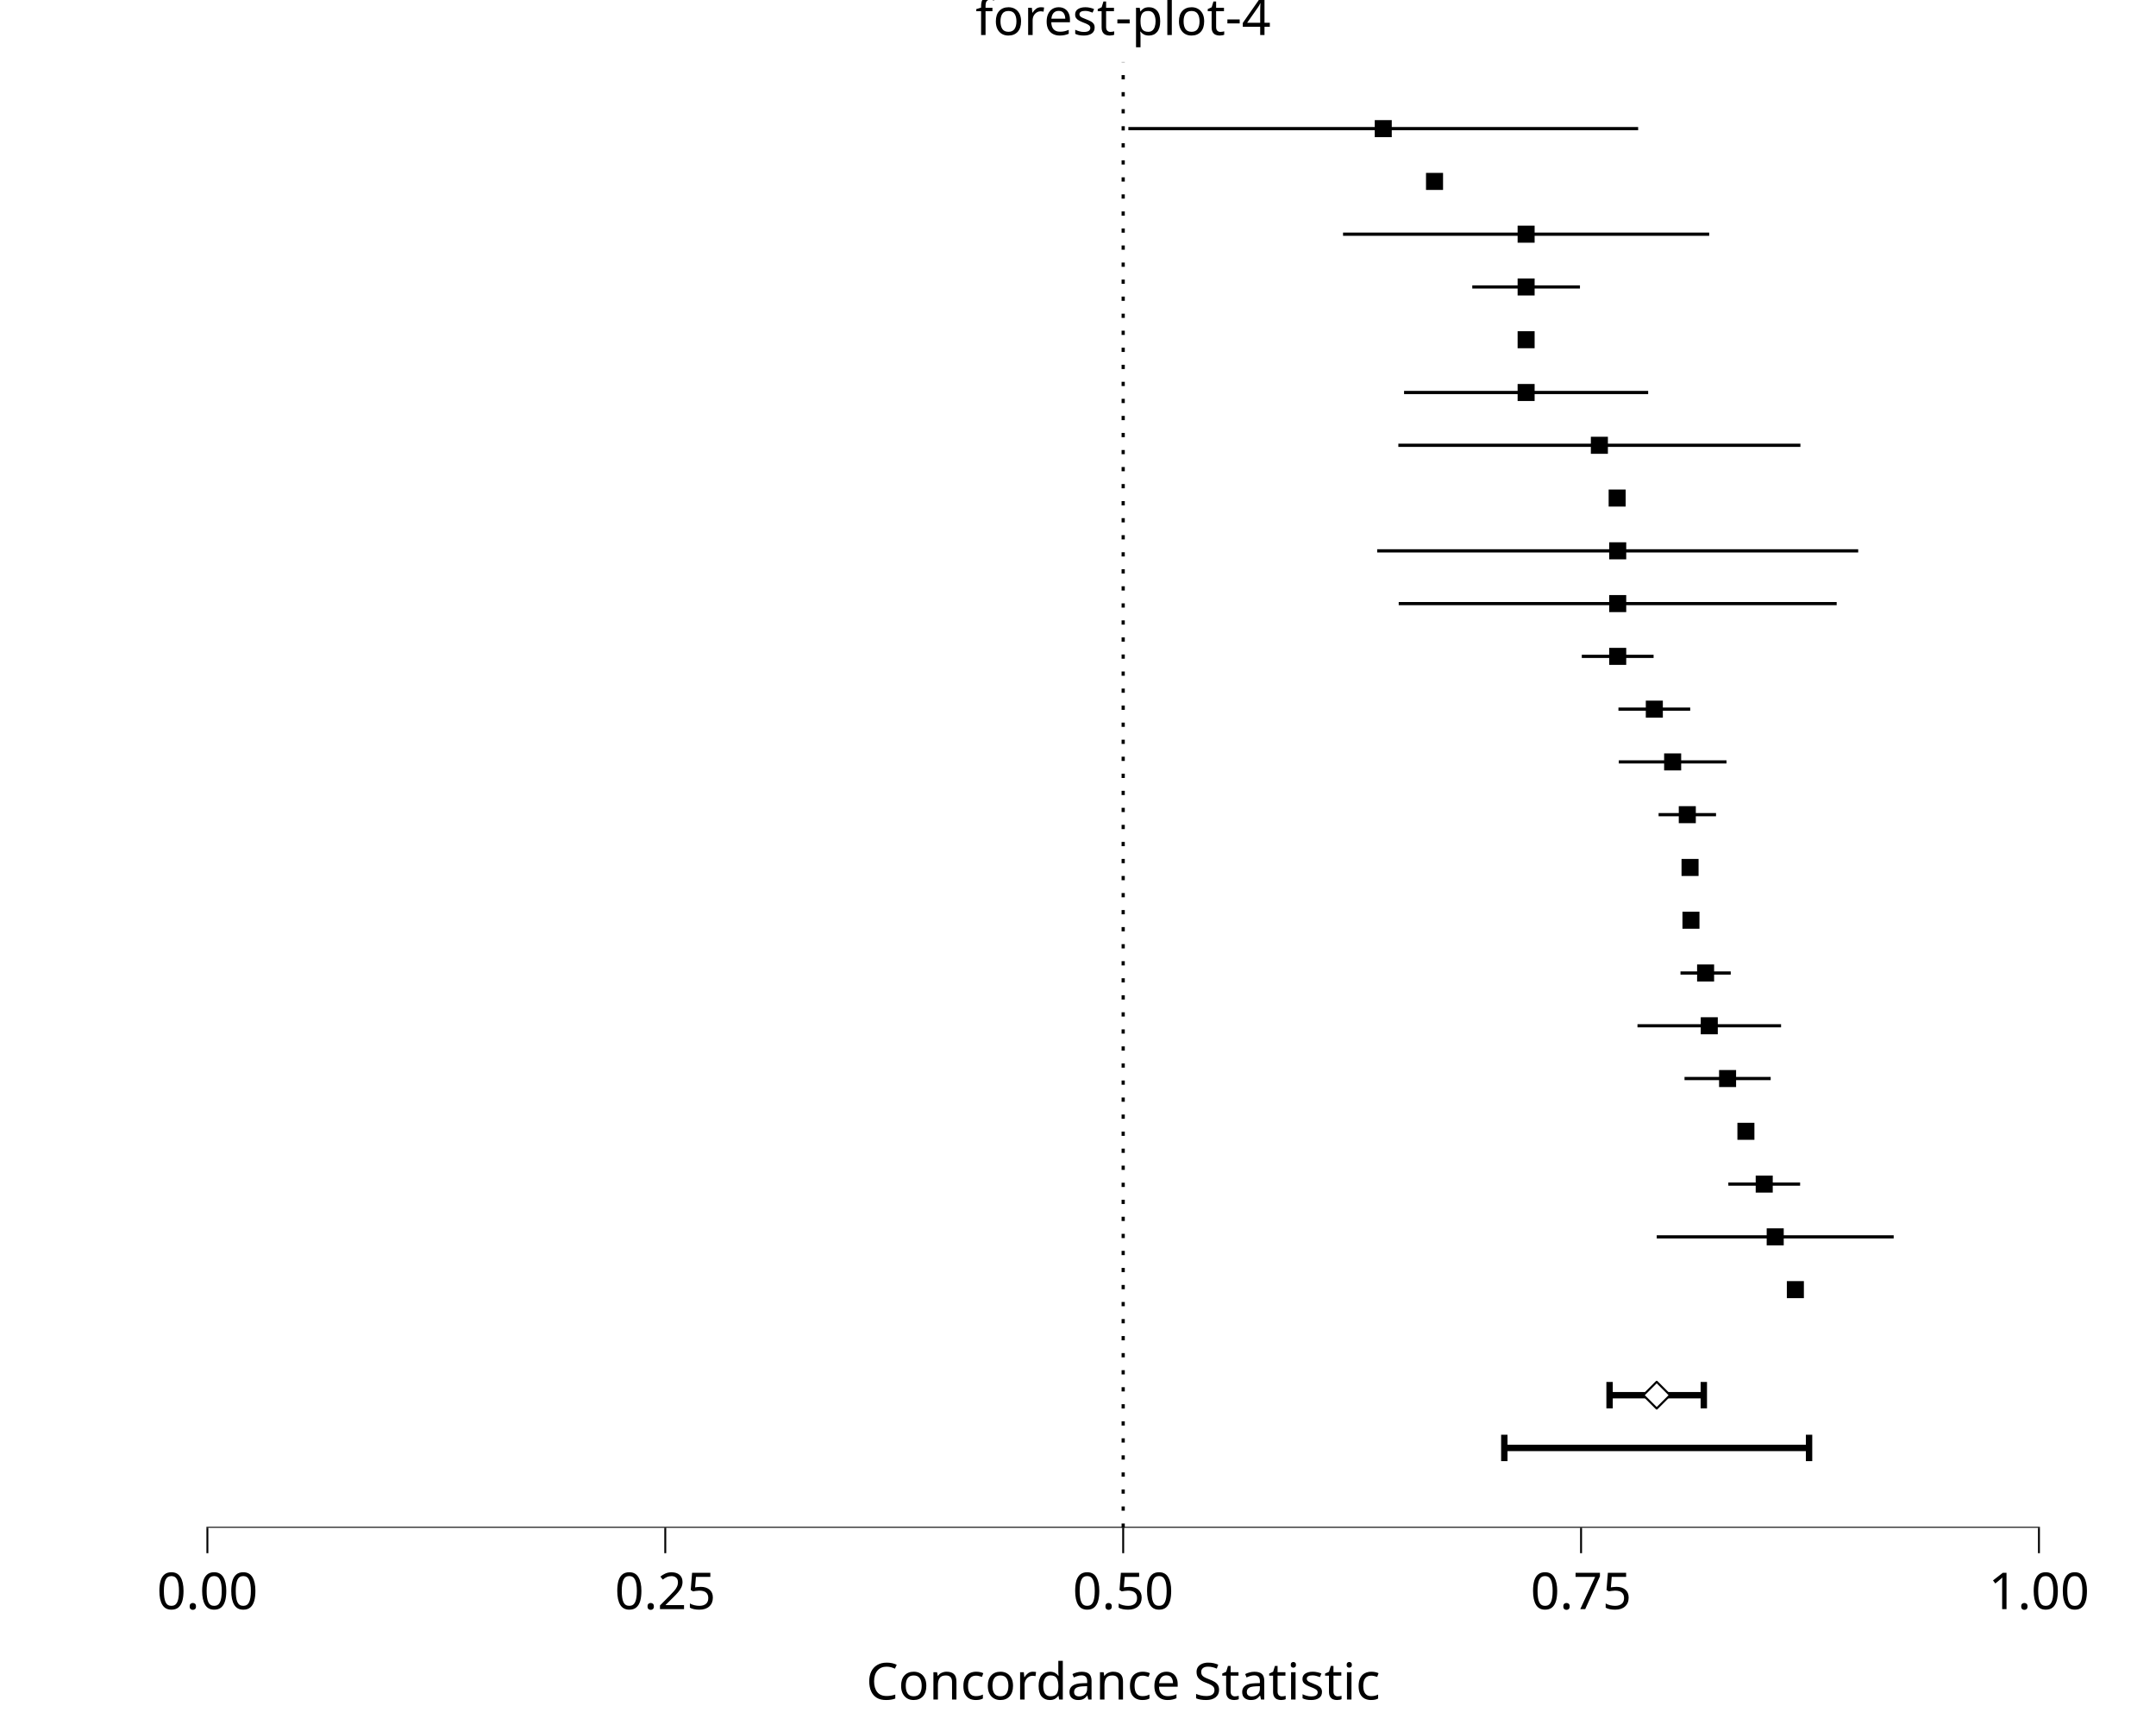
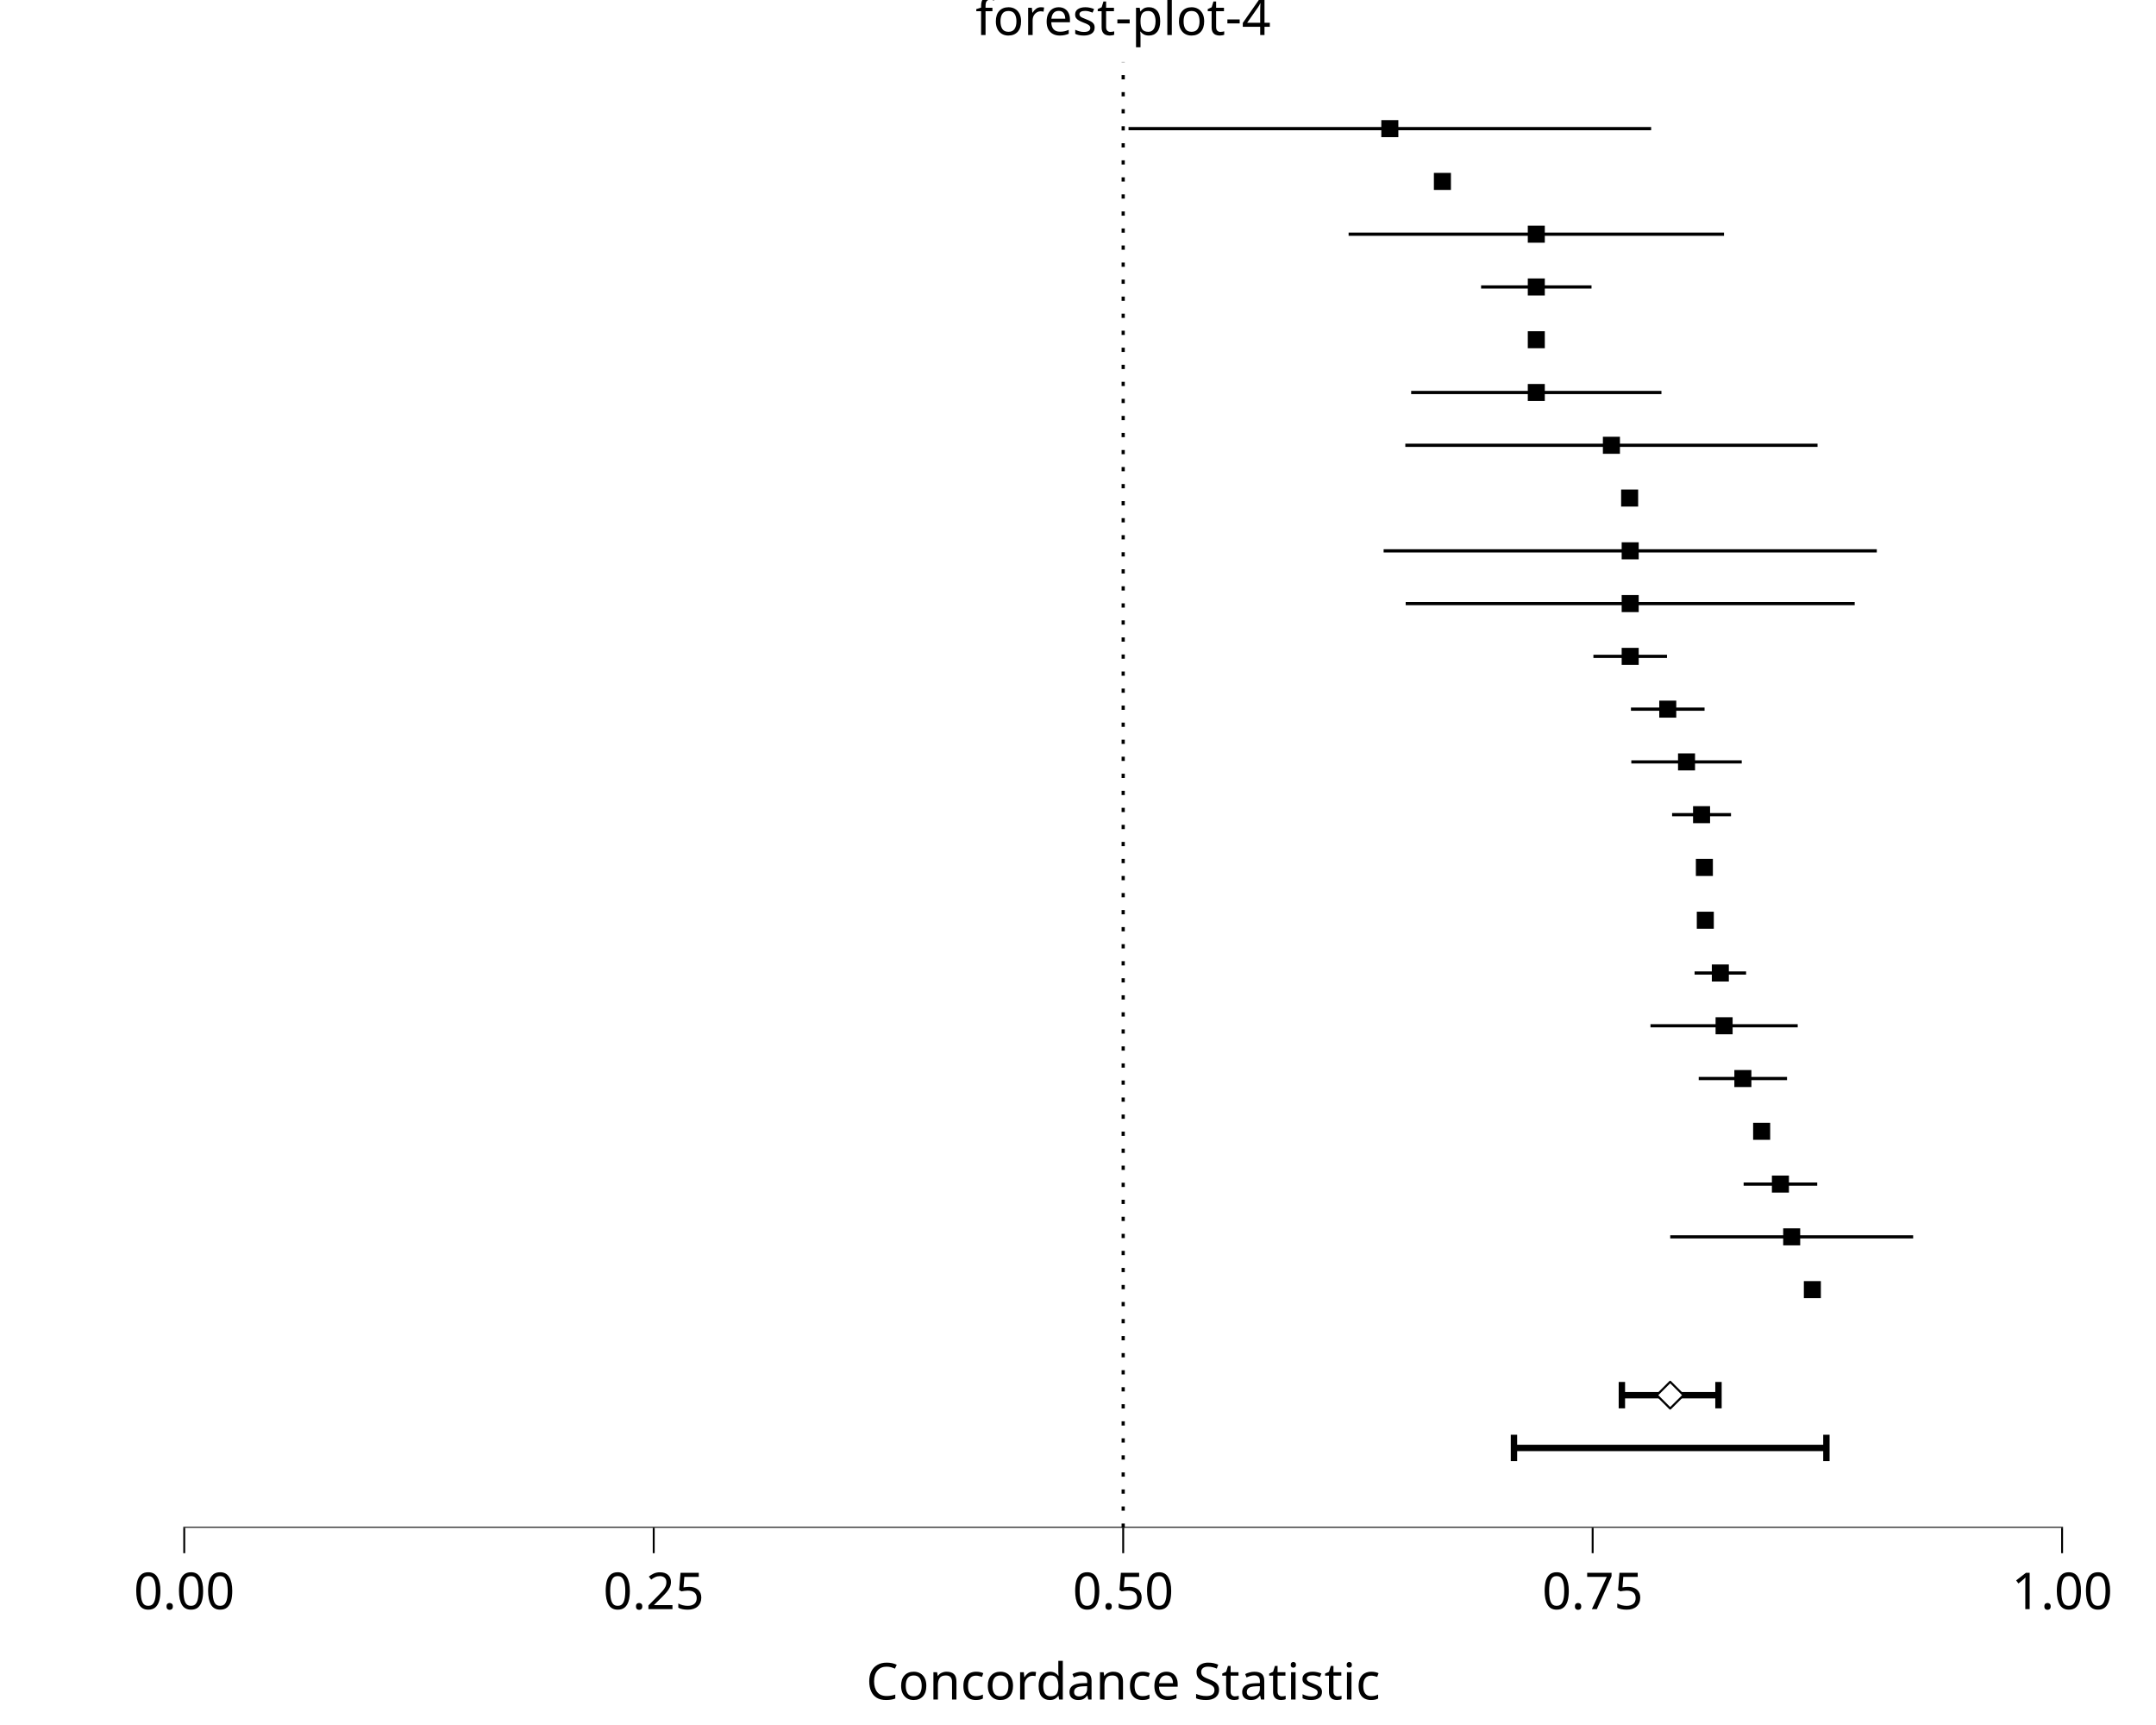
<svg xmlns="http://www.w3.org/2000/svg" class="svglite" data-engine-version="2.0" width="720.00pt" height="576.00pt" viewBox="0 0 720.00 576.00">
  <defs>
    <style type="text/css">
    .svglite line, .svglite polyline, .svglite polygon, .svglite path, .svglite rect, .svglite circle {
      fill: none;
      stroke: #000000;
      stroke-linecap: round;
      stroke-linejoin: round;
      stroke-miterlimit: 10.00;
    }
  </style>
  </defs>
  <rect width="100%" height="100%" style="stroke: none; fill: #FFFFFF;" />
  <defs>
    <clipPath id="cpMC4wMHw3MjAuMDB8MC4wMHw1NzYuMDA=">
      <rect x="0.00" y="0.00" width="720.00" height="576.00" />
    </clipPath>
  </defs>
  <g clip-path="url(#cpMC4wMHw3MjAuMDB8MC4wMHw1NzYuMDA=)">
    <rect x="0.00" y="0.00" width="720.00" height="576.00" style="stroke-width: 10.67; stroke: none;" />
  </g>
  <defs>
-     <clipPath id="cpMzguNjh8NzExLjUwfDIwLjcxfDUxMC4xNA==">
-       <rect x="38.68" y="20.71" width="672.82" height="489.43" />
+     <clipPath id="cpMzAuMTd8NzIwLjAwfDIwLjcxfDUxMC4xNA==">
+       <rect x="30.17" y="20.71" width="689.83" height="489.43" />
    </clipPath>
  </defs>
-   <g clip-path="url(#cpMzguNjh8NzExLjUwfDIwLjcxfDUxMC4xNA==)">
-     <rect x="38.68" y="20.71" width="672.82" height="489.43" style="stroke-width: 10.67; stroke: none;" />
-     <line x1="376.82" y1="42.95" x2="547.06" y2="42.95" style="stroke-width: 1.07; stroke-linecap: butt;" />
-     <line x1="448.51" y1="78.20" x2="570.79" y2="78.20" style="stroke-width: 1.07; stroke-linecap: butt;" />
-     <line x1="491.67" y1="95.82" x2="527.63" y2="95.82" style="stroke-width: 1.07; stroke-linecap: butt;" />
-     <line x1="468.89" y1="131.06" x2="550.41" y2="131.06" style="stroke-width: 1.07; stroke-linecap: butt;" />
-     <line x1="466.98" y1="148.68" x2="601.25" y2="148.68" style="stroke-width: 1.07; stroke-linecap: butt;" />
-     <line x1="459.91" y1="183.93" x2="620.55" y2="183.93" style="stroke-width: 1.07; stroke-linecap: butt;" />
-     <line x1="467.10" y1="201.55" x2="613.36" y2="201.55" style="stroke-width: 1.07; stroke-linecap: butt;" />
-     <line x1="528.24" y1="219.17" x2="552.22" y2="219.17" style="stroke-width: 1.07; stroke-linecap: butt;" />
-     <line x1="540.48" y1="236.79" x2="564.45" y2="236.79" style="stroke-width: 1.07; stroke-linecap: butt;" />
-     <line x1="540.60" y1="254.41" x2="576.56" y2="254.41" style="stroke-width: 1.07; stroke-linecap: butt;" />
-     <line x1="553.89" y1="272.03" x2="573.07" y2="272.03" style="stroke-width: 1.07; stroke-linecap: butt;" />
-     <line x1="561.20" y1="324.90" x2="577.98" y2="324.90" style="stroke-width: 1.07; stroke-linecap: butt;" />
-     <line x1="546.84" y1="342.52" x2="594.79" y2="342.52" style="stroke-width: 1.07; stroke-linecap: butt;" />
-     <line x1="562.55" y1="360.14" x2="591.32" y2="360.14" style="stroke-width: 1.07; stroke-linecap: butt;" />
-     <line x1="577.18" y1="395.38" x2="601.15" y2="395.38" style="stroke-width: 1.07; stroke-linecap: butt;" />
-     <line x1="553.27" y1="413.00" x2="632.40" y2="413.00" style="stroke-width: 1.07; stroke-linecap: butt;" />
-     <polygon points="459.10,45.80 464.78,45.80 464.78,40.11 459.10,40.11 " style="stroke-width: 1.42; stroke: none; fill: #000000;" />
-     <polygon points="476.22,63.42 481.91,63.42 481.91,57.73 476.22,57.73 " style="stroke-width: 1.42; stroke: none; fill: #000000;" />
-     <polygon points="506.81,81.04 512.49,81.04 512.49,75.35 506.81,75.35 " style="stroke-width: 1.42; stroke: none; fill: #000000;" />
-     <polygon points="506.81,98.66 512.49,98.66 512.49,92.98 506.81,92.98 " style="stroke-width: 1.42; stroke: none; fill: #000000;" />
-     <polygon points="506.81,116.28 512.49,116.28 512.49,110.60 506.81,110.60 " style="stroke-width: 1.42; stroke: none; fill: #000000;" />
-     <polygon points="506.81,133.90 512.49,133.90 512.49,128.22 506.81,128.22 " style="stroke-width: 1.42; stroke: none; fill: #000000;" />
-     <polygon points="531.27,151.53 536.96,151.53 536.96,145.84 531.27,145.84 " style="stroke-width: 1.42; stroke: none; fill: #000000;" />
-     <polygon points="537.21,169.15 542.89,169.15 542.89,163.46 537.21,163.46 " style="stroke-width: 1.42; stroke: none; fill: #000000;" />
-     <polygon points="537.39,186.77 543.08,186.77 543.08,181.08 537.39,181.08 " style="stroke-width: 1.42; stroke: none; fill: #000000;" />
-     <polygon points="537.39,204.39 543.08,204.39 543.08,198.70 537.39,198.70 " style="stroke-width: 1.42; stroke: none; fill: #000000;" />
-     <polygon points="537.39,222.01 543.08,222.01 543.08,216.33 537.39,216.33 " style="stroke-width: 1.42; stroke: none; fill: #000000;" />
-     <polygon points="549.62,239.63 555.31,239.63 555.31,233.95 549.62,233.95 " style="stroke-width: 1.42; stroke: none; fill: #000000;" />
-     <polygon points="555.74,257.25 561.43,257.25 561.43,251.57 555.74,251.57 " style="stroke-width: 1.42; stroke: none; fill: #000000;" />
-     <polygon points="560.63,274.87 566.32,274.87 566.32,269.19 560.63,269.19 " style="stroke-width: 1.42; stroke: none; fill: #000000;" />
-     <polygon points="561.55,292.50 567.24,292.50 567.24,286.81 561.55,286.81 " style="stroke-width: 1.42; stroke: none; fill: #000000;" />
-     <polygon points="561.86,310.12 567.54,310.12 567.54,304.43 561.86,304.43 " style="stroke-width: 1.42; stroke: none; fill: #000000;" />
-     <polygon points="566.75,327.74 572.43,327.74 572.43,322.05 566.75,322.05 " style="stroke-width: 1.42; stroke: none; fill: #000000;" />
-     <polygon points="567.97,345.36 573.66,345.36 573.66,339.67 567.97,339.67 " style="stroke-width: 1.42; stroke: none; fill: #000000;" />
-     <polygon points="574.09,362.98 579.77,362.98 579.77,357.30 574.09,357.30 " style="stroke-width: 1.42; stroke: none; fill: #000000;" />
-     <polygon points="580.21,380.60 585.89,380.60 585.89,374.92 580.21,374.92 " style="stroke-width: 1.42; stroke: none; fill: #000000;" />
-     <polygon points="586.32,398.22 592.01,398.22 592.01,392.54 586.32,392.54 " style="stroke-width: 1.42; stroke: none; fill: #000000;" />
-     <polygon points="589.99,415.84 595.68,415.84 595.68,410.16 589.99,410.16 " style="stroke-width: 1.42; stroke: none; fill: #000000;" />
-     <polygon points="596.72,433.47 602.41,433.47 602.41,427.78 596.72,427.78 " style="stroke-width: 1.42; stroke: none; fill: #000000;" />
+   <g clip-path="url(#cpMzAuMTd8NzIwLjAwfDIwLjcxfDUxMC4xNA==)">
+     <rect x="30.17" y="20.71" width="689.83" height="489.43" style="stroke-width: 10.67; stroke: none;" />
+     <line x1="376.87" y1="42.95" x2="551.40" y2="42.95" style="stroke-width: 1.07; stroke-linecap: butt;" />
+     <line x1="450.37" y1="78.20" x2="575.74" y2="78.20" style="stroke-width: 1.07; stroke-linecap: butt;" />
+     <line x1="494.61" y1="95.82" x2="531.49" y2="95.82" style="stroke-width: 1.07; stroke-linecap: butt;" />
+     <line x1="471.26" y1="131.06" x2="554.84" y2="131.06" style="stroke-width: 1.07; stroke-linecap: butt;" />
+     <line x1="469.31" y1="148.68" x2="606.97" y2="148.68" style="stroke-width: 1.07; stroke-linecap: butt;" />
+     <line x1="462.06" y1="183.93" x2="626.76" y2="183.93" style="stroke-width: 1.07; stroke-linecap: butt;" />
+     <line x1="469.43" y1="201.55" x2="619.38" y2="201.55" style="stroke-width: 1.07; stroke-linecap: butt;" />
+     <line x1="532.12" y1="219.17" x2="556.70" y2="219.17" style="stroke-width: 1.07; stroke-linecap: butt;" />
+     <line x1="544.66" y1="236.79" x2="569.24" y2="236.79" style="stroke-width: 1.07; stroke-linecap: butt;" />
+     <line x1="544.78" y1="254.41" x2="581.66" y2="254.41" style="stroke-width: 1.07; stroke-linecap: butt;" />
+     <line x1="558.40" y1="272.03" x2="578.07" y2="272.03" style="stroke-width: 1.07; stroke-linecap: butt;" />
+     <line x1="565.91" y1="324.90" x2="583.11" y2="324.90" style="stroke-width: 1.07; stroke-linecap: butt;" />
+     <line x1="551.18" y1="342.52" x2="600.35" y2="342.52" style="stroke-width: 1.07; stroke-linecap: butt;" />
+     <line x1="567.29" y1="360.14" x2="596.78" y2="360.14" style="stroke-width: 1.07; stroke-linecap: butt;" />
+     <line x1="582.29" y1="395.38" x2="606.87" y2="395.38" style="stroke-width: 1.07; stroke-linecap: butt;" />
+     <line x1="557.78" y1="413.00" x2="638.90" y2="413.00" style="stroke-width: 1.07; stroke-linecap: butt;" />
+     <polygon points="461.29,45.80 466.98,45.80 466.98,40.11 461.29,40.11 " style="stroke-width: 1.42; stroke: none; fill: #000000;" />
+     <polygon points="478.85,63.42 484.54,63.42 484.54,57.73 478.85,57.73 " style="stroke-width: 1.42; stroke: none; fill: #000000;" />
+     <polygon points="510.21,81.04 515.89,81.04 515.89,75.35 510.21,75.35 " style="stroke-width: 1.42; stroke: none; fill: #000000;" />
+     <polygon points="510.21,98.66 515.89,98.66 515.89,92.98 510.21,92.98 " style="stroke-width: 1.42; stroke: none; fill: #000000;" />
+     <polygon points="510.21,116.28 515.89,116.28 515.89,110.60 510.21,110.60 " style="stroke-width: 1.42; stroke: none; fill: #000000;" />
+     <polygon points="510.21,133.90 515.89,133.90 515.89,128.22 510.21,128.22 " style="stroke-width: 1.42; stroke: none; fill: #000000;" />
+     <polygon points="535.29,151.53 540.98,151.53 540.98,145.84 535.29,145.84 " style="stroke-width: 1.42; stroke: none; fill: #000000;" />
+     <polygon points="541.38,169.15 547.06,169.15 547.06,163.46 541.38,163.46 " style="stroke-width: 1.42; stroke: none; fill: #000000;" />
+     <polygon points="541.56,186.77 547.25,186.77 547.25,181.08 541.56,181.08 " style="stroke-width: 1.42; stroke: none; fill: #000000;" />
+     <polygon points="541.56,204.39 547.25,204.39 547.25,198.70 541.56,198.70 " style="stroke-width: 1.42; stroke: none; fill: #000000;" />
+     <polygon points="541.56,222.01 547.25,222.01 547.25,216.33 541.56,216.33 " style="stroke-width: 1.42; stroke: none; fill: #000000;" />
+     <polygon points="554.11,239.63 559.79,239.63 559.79,233.95 554.11,233.95 " style="stroke-width: 1.42; stroke: none; fill: #000000;" />
+     <polygon points="560.38,257.25 566.06,257.25 566.06,251.57 560.38,251.57 " style="stroke-width: 1.42; stroke: none; fill: #000000;" />
+     <polygon points="565.40,274.87 571.08,274.87 571.08,269.19 565.40,269.19 " style="stroke-width: 1.42; stroke: none; fill: #000000;" />
+     <polygon points="566.34,292.50 572.02,292.50 572.02,286.81 566.34,286.81 " style="stroke-width: 1.42; stroke: none; fill: #000000;" />
+     <polygon points="566.65,310.12 572.33,310.12 572.33,304.43 566.65,304.43 " style="stroke-width: 1.42; stroke: none; fill: #000000;" />
+     <polygon points="571.67,327.74 577.35,327.74 577.35,322.05 571.67,322.05 " style="stroke-width: 1.42; stroke: none; fill: #000000;" />
+     <polygon points="572.92,345.36 578.61,345.36 578.61,339.67 572.92,339.67 " style="stroke-width: 1.42; stroke: none; fill: #000000;" />
+     <polygon points="579.19,362.98 584.88,362.98 584.88,357.30 579.19,357.30 " style="stroke-width: 1.42; stroke: none; fill: #000000;" />
+     <polygon points="585.46,380.60 591.15,380.60 591.15,374.92 585.46,374.92 " style="stroke-width: 1.42; stroke: none; fill: #000000;" />
+     <polygon points="591.73,398.22 597.42,398.22 597.42,392.54 591.73,392.54 " style="stroke-width: 1.42; stroke: none; fill: #000000;" />
+     <polygon points="595.50,415.84 601.18,415.84 601.18,410.16 595.50,410.16 " style="stroke-width: 1.42; stroke: none; fill: #000000;" />
+     <polygon points="602.40,433.47 608.08,433.47 608.08,427.78 602.40,427.78 " style="stroke-width: 1.42; stroke: none; fill: #000000;" />
    <line x1="375.09" y1="510.14" x2="375.09" y2="20.71" style="stroke-width: 1.07; stroke-dasharray: 1.42,4.27; stroke-linecap: butt;" />
-     <polyline points="568.99,470.27 568.99,461.46 " style="stroke-width: 2.13; stroke-linecap: butt;" />
-     <polyline points="568.99,465.87 537.52,465.87 " style="stroke-width: 2.13; stroke-linecap: butt;" />
-     <polyline points="537.52,470.27 537.52,461.46 " style="stroke-width: 2.13; stroke-linecap: butt;" />
-     <polygon points="553.26,470.32 557.71,465.87 553.26,461.41 548.80,465.87 " style="stroke-width: 0.71; fill: #FFFFFF;" />
-     <polyline points="604.14,487.89 604.14,479.08 " style="stroke-width: 2.13; stroke-linecap: butt;" />
-     <polyline points="604.14,483.49 502.37,483.49 " style="stroke-width: 2.13; stroke-linecap: butt;" />
-     <polyline points="502.37,487.89 502.37,479.08 " style="stroke-width: 2.13; stroke-linecap: butt;" />
-     <line x1="68.94" y1="510.14" x2="681.23" y2="510.14" style="stroke-width: 0.64; stroke-linecap: butt;" />
-     <rect x="38.68" y="20.71" width="672.82" height="489.43" style="stroke-width: 0.00; stroke: none;" />
+     <polyline points="573.89,470.27 573.89,461.46 " style="stroke-width: 2.13; stroke-linecap: butt;" />
+     <polyline points="573.89,465.87 541.63,465.87 " style="stroke-width: 2.13; stroke-linecap: butt;" />
+     <polyline points="541.63,470.27 541.63,461.46 " style="stroke-width: 2.13; stroke-linecap: butt;" />
+     <polygon points="557.76,470.32 562.22,465.87 557.76,461.41 553.30,465.87 " style="stroke-width: 0.71; fill: #FFFFFF;" />
+     <polyline points="609.93,487.89 609.93,479.08 " style="stroke-width: 2.13; stroke-linecap: butt;" />
+     <polyline points="609.93,483.49 505.59,483.49 " style="stroke-width: 2.13; stroke-linecap: butt;" />
+     <polyline points="505.59,487.89 505.59,479.08 " style="stroke-width: 2.13; stroke-linecap: butt;" />
+     <line x1="61.21" y1="510.14" x2="688.96" y2="510.14" style="stroke-width: 0.64; stroke-linecap: butt;" />
+     <rect x="30.17" y="20.71" width="689.83" height="489.43" style="stroke-width: 0.00; stroke: none;" />
  </g>
  <g clip-path="url(#cpMC4wMHw3MjAuMDB8MC4wMHw1NzYuMDA=)">
-     <polyline points="38.68,510.14 38.68,20.71 " style="stroke-width: 0.00; stroke: none; stroke-linecap: butt;" />
-     <polyline points="711.50,510.14 711.50,20.71 " style="stroke-width: 0.00; stroke: none; stroke-linecap: butt;" />
-     <polyline points="38.68,510.14 711.50,510.14 " style="stroke-width: 0.00; stroke: none; stroke-linecap: butt;" />
-     <polyline points="69.26,518.64 69.26,510.14 " style="stroke-width: 0.64; stroke-linecap: butt;" />
-     <polyline points="222.17,518.64 222.17,510.14 " style="stroke-width: 0.64; stroke-linecap: butt;" />
+     <polyline points="30.17,510.14 30.17,20.71 " style="stroke-width: 0.00; stroke: none; stroke-linecap: butt;" />
+     <polyline points="720.00,510.14 720.00,20.71 " style="stroke-width: 0.00; stroke: none; stroke-linecap: butt;" />
+     <polyline points="30.17,510.14 720.00,510.14 " style="stroke-width: 0.00; stroke: none; stroke-linecap: butt;" />
+     <polyline points="61.53,518.64 61.53,510.14 " style="stroke-width: 0.64; stroke-linecap: butt;" />
+     <polyline points="218.31,518.64 218.31,510.14 " style="stroke-width: 0.64; stroke-linecap: butt;" />
    <polyline points="375.09,518.64 375.09,510.14 " style="stroke-width: 0.64; stroke-linecap: butt;" />
-     <polyline points="528.00,518.64 528.00,510.14 " style="stroke-width: 0.64; stroke-linecap: butt;" />
-     <polyline points="680.91,518.64 680.91,510.14 " style="stroke-width: 0.64; stroke-linecap: butt;" />
-     <text x="69.26" y="537.32" text-anchor="middle" style="font-size: 17.00px; font-family: sans;" textLength="33.09px" lengthAdjust="spacingAndGlyphs">0.00</text>
-     <text x="222.17" y="537.32" text-anchor="middle" style="font-size: 17.00px; font-family: sans;" textLength="33.09px" lengthAdjust="spacingAndGlyphs">0.25</text>
+     <polyline points="531.87,518.64 531.87,510.14 " style="stroke-width: 0.64; stroke-linecap: butt;" />
+     <polyline points="688.64,518.64 688.64,510.14 " style="stroke-width: 0.64; stroke-linecap: butt;" />
+     <text x="61.53" y="537.32" text-anchor="middle" style="font-size: 17.00px; font-family: sans;" textLength="33.09px" lengthAdjust="spacingAndGlyphs">0.00</text>
+     <text x="218.31" y="537.32" text-anchor="middle" style="font-size: 17.00px; font-family: sans;" textLength="33.09px" lengthAdjust="spacingAndGlyphs">0.25</text>
    <text x="375.09" y="537.32" text-anchor="middle" style="font-size: 17.00px; font-family: sans;" textLength="33.09px" lengthAdjust="spacingAndGlyphs">0.50</text>
-     <text x="528.00" y="537.32" text-anchor="middle" style="font-size: 17.00px; font-family: sans;" textLength="33.09px" lengthAdjust="spacingAndGlyphs">0.75</text>
-     <text x="680.91" y="537.32" text-anchor="middle" style="font-size: 17.00px; font-family: sans;" textLength="33.09px" lengthAdjust="spacingAndGlyphs">1.00</text>
+     <text x="531.87" y="537.32" text-anchor="middle" style="font-size: 17.00px; font-family: sans;" textLength="33.09px" lengthAdjust="spacingAndGlyphs">0.75</text>
+     <text x="688.64" y="537.32" text-anchor="middle" style="font-size: 17.00px; font-family: sans;" textLength="33.09px" lengthAdjust="spacingAndGlyphs">1.00</text>
    <text x="375.09" y="567.49" text-anchor="middle" style="font-size: 17.00px; font-family: sans;" textLength="165.39px" lengthAdjust="spacingAndGlyphs">Concordance Statistic</text>
    <text x="375.09" y="11.70" text-anchor="middle" style="font-size: 17.00px; font-family: sans;" textLength="90.71px" lengthAdjust="spacingAndGlyphs">forest-plot-4</text>
  </g>
</svg>
